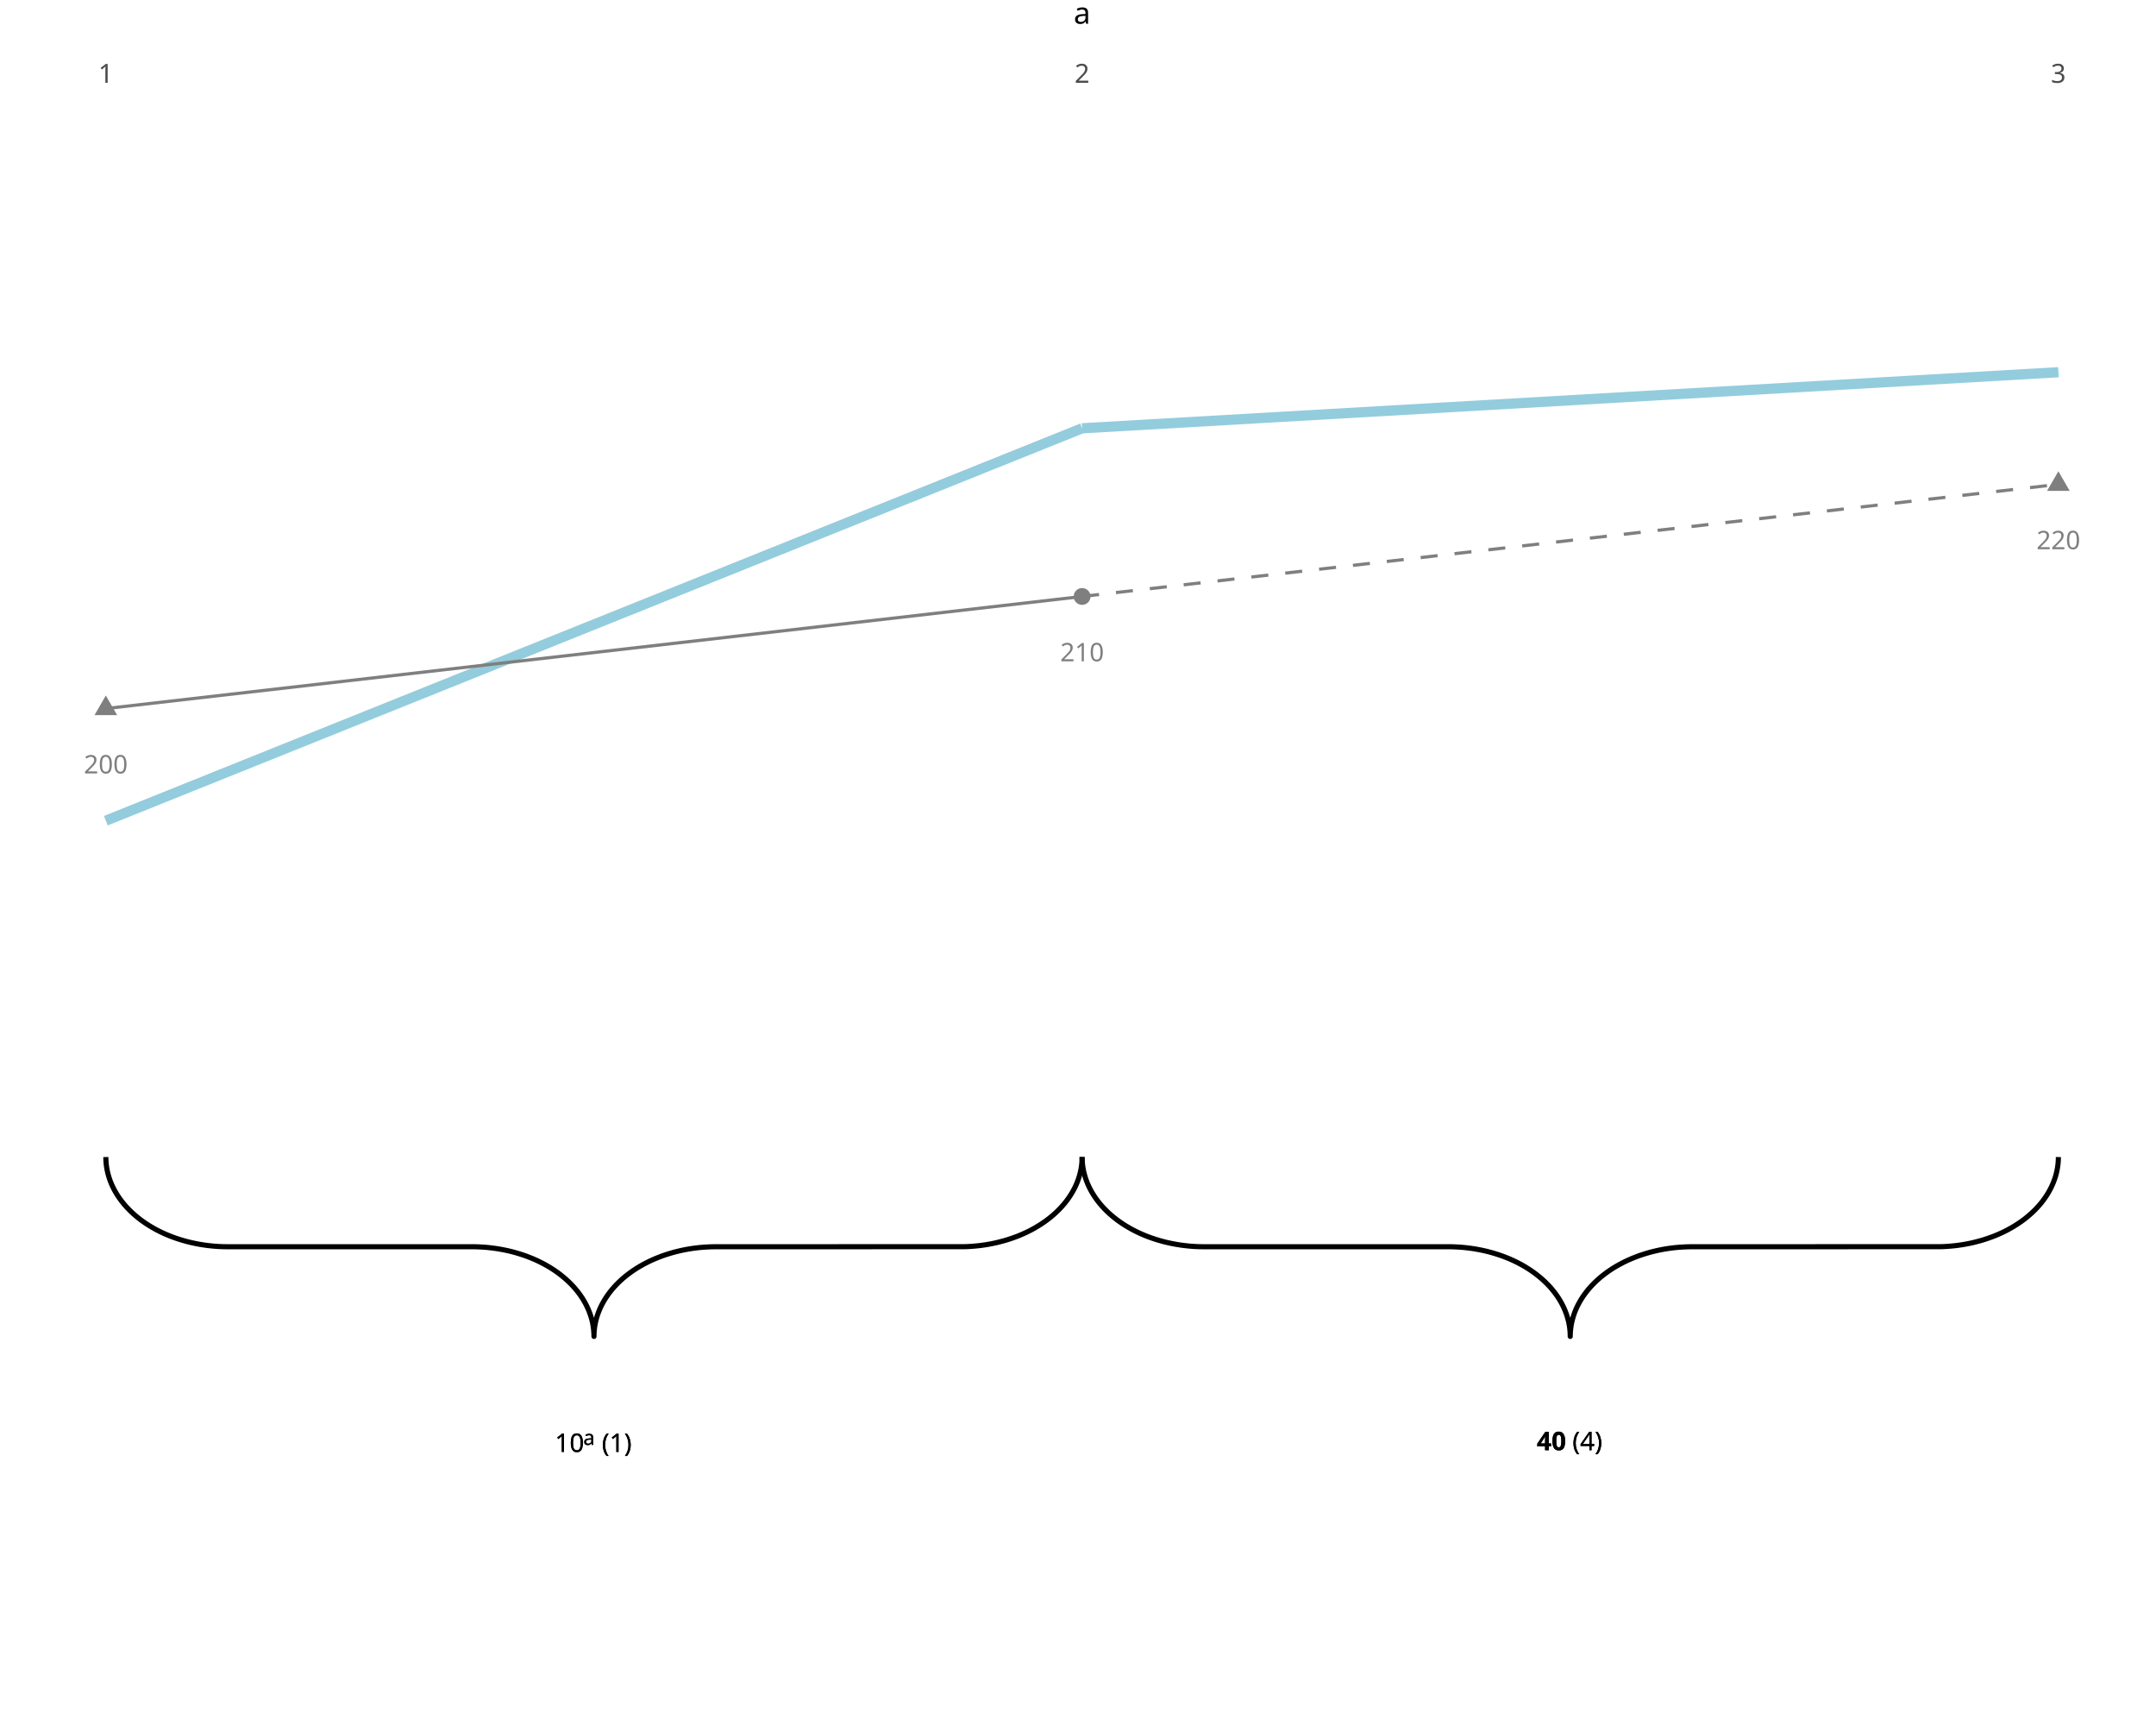
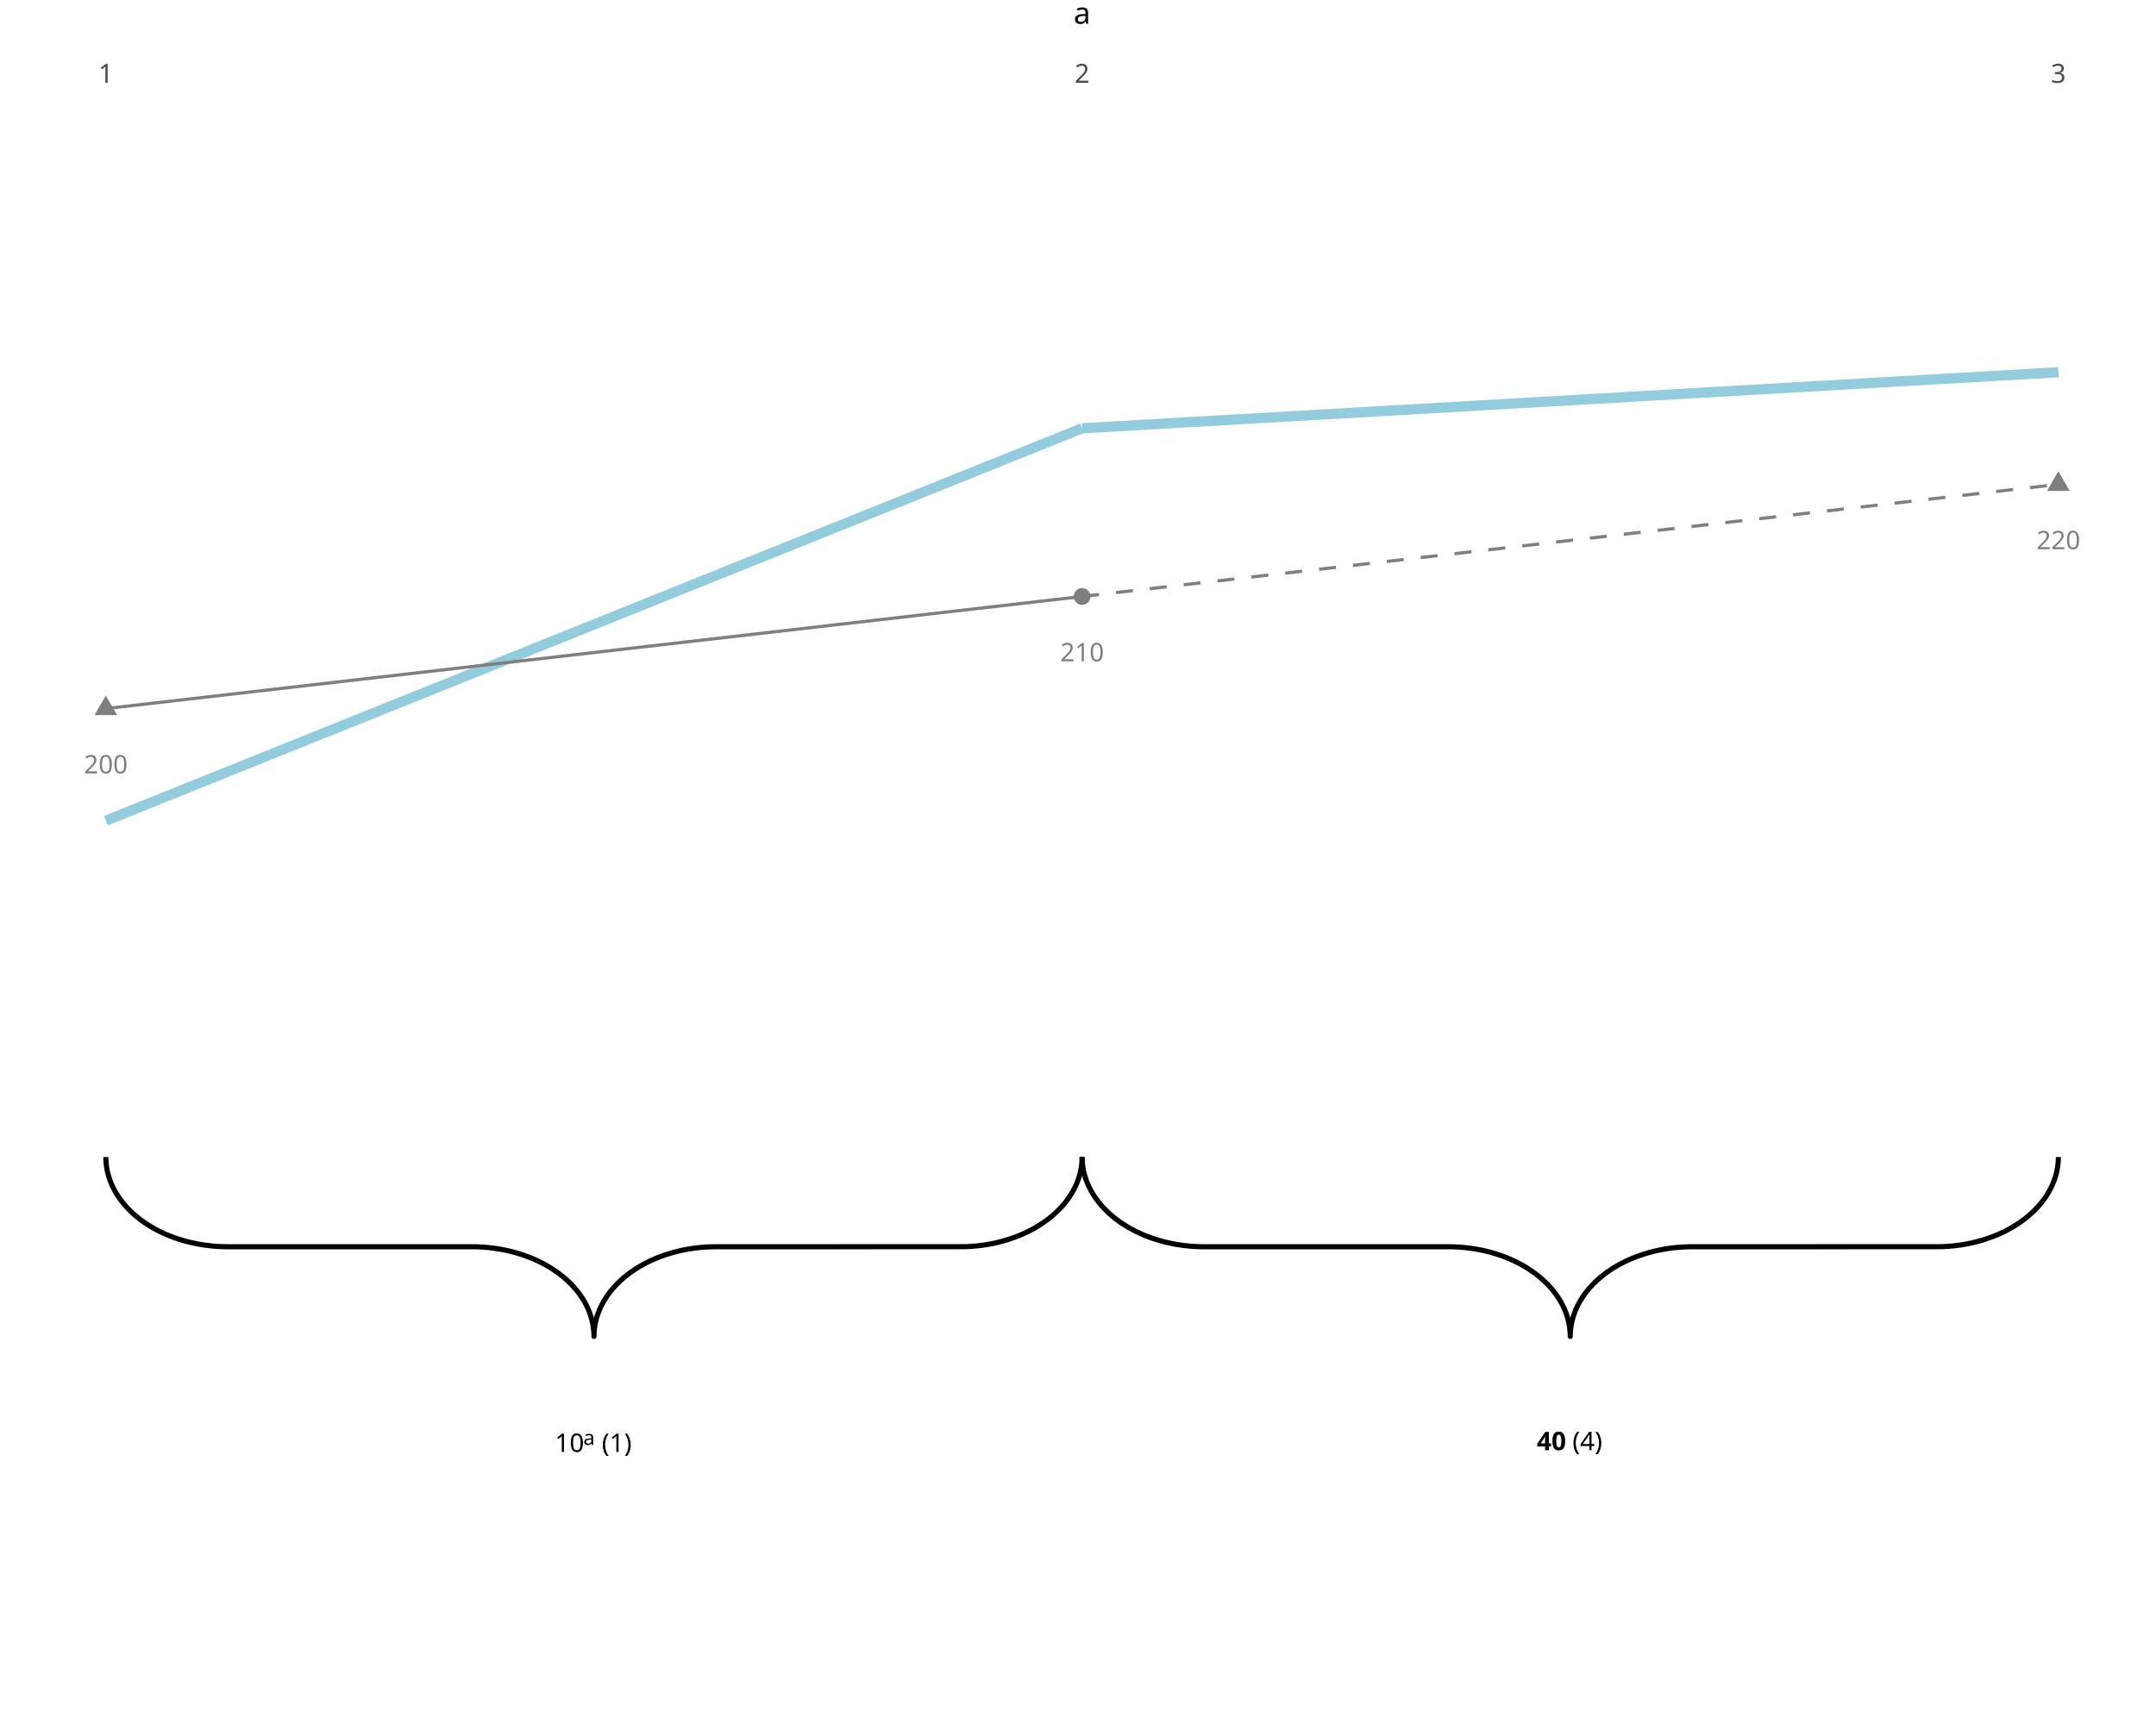
<svg xmlns="http://www.w3.org/2000/svg" class="svglite" data-engine-version="2.0" width="720.00pt" height="576.00pt" viewBox="0 0 720.00 576.00">
  <defs>
    <style type="text/css">
    .svglite line, .svglite polyline, .svglite polygon, .svglite path, .svglite rect, .svglite circle {
      fill: none;
      stroke: #000000;
      stroke-linecap: round;
      stroke-linejoin: round;
      stroke-miterlimit: 10.00;
    }
  </style>
  </defs>
  <rect width="100%" height="100%" style="stroke: none; fill: #FFFFFF;" />
  <defs>
    <clipPath id="cpMC4wMHw3MjAuMDB8MC4wMHw1NzYuMDA=">
      <rect x="0.00" y="0.00" width="720.00" height="576.00" />
    </clipPath>
  </defs>
  <g clip-path="url(#cpMC4wMHw3MjAuMDB8MC4wMHw1NzYuMDA=)">
    <polyline points="35.34,386.35 35.35,386.83 35.39,387.77 35.47,388.71 35.59,389.66 35.75,390.59 35.96,391.53 36.20,392.46 36.48,393.38 36.80,394.29 37.16,395.20 37.56,396.10 38.00,396.99 38.48,397.87 38.99,398.74 39.54,399.59 40.13,400.43 40.75,401.26 41.41,402.07 42.10,402.87 42.83,403.65 43.59,404.41 44.38,405.16 45.20,405.88 46.06,406.59 46.94,407.28 47.85,407.94 48.79,408.59 49.76,409.21 50.76,409.81 51.78,410.39 52.82,410.94 53.89,411.47 54.98,411.97 56.09,412.45 57.22,412.90 58.37,413.32 59.54,413.72 60.72,414.09 61.92,414.43 63.14,414.75 64.36,415.03 65.60,415.29 66.85,415.52 68.11,415.72 69.37,415.89 70.64,416.03 71.92,416.15 73.20,416.23 74.49,416.28 75.77,416.30 158.57,416.31 159.85,416.35 161.14,416.42 162.42,416.51 163.69,416.64 164.96,416.80 166.22,416.98 167.48,417.20 168.72,417.44 169.95,417.71 171.17,418.01 172.38,418.34 173.57,418.70 174.74,419.08 175.90,419.49 177.04,419.93 178.16,420.39 179.27,420.88 180.34,421.40 181.40,421.94 182.43,422.50 183.44,423.09 184.42,423.70 185.38,424.34 186.31,424.99 187.20,425.67 188.07,426.37 188.91,427.08 189.72,427.82 190.50,428.57 191.24,429.34 191.95,430.13 192.63,430.94 193.27,431.76 193.87,432.59 194.44,433.44 194.97,434.30 195.47,435.17 195.92,436.06 196.34,436.95 196.72,437.86 197.06,438.77 197.36,439.69 197.63,440.61 197.85,441.54 198.03,442.48 198.17,443.42 198.27,444.36 198.34,445.31 198.36,446.25 198.36,446.25 198.36,445.78 198.40,444.83 198.48,443.89 198.60,442.95 198.77,442.01 198.97,441.08 199.21,440.15 199.49,439.23 199.82,438.31 200.18,437.40 200.58,436.50 201.01,435.62 201.49,434.74 202.00,433.87 202.55,433.02 203.14,432.17 203.76,431.35 204.42,430.53 205.11,429.74 205.84,428.96 206.60,428.19 207.39,427.45 208.21,426.72 209.07,426.01 209.95,425.33 210.87,424.66 211.81,424.02 212.78,423.39 213.77,422.80 214.79,422.22 215.84,421.67 216.90,421.14 217.99,420.64 219.11,420.16 220.24,419.71 221.39,419.28 222.55,418.89 223.74,418.52 224.94,418.17 226.15,417.86 227.38,417.57 228.61,417.31 229.86,417.08 231.12,416.88 232.39,416.71 233.66,416.57 234.94,416.46 236.22,416.38 237.50,416.33 238.79,416.30 321.58,416.29 322.87,416.26 324.15,416.19 325.43,416.09 326.71,415.97 327.97,415.81 329.24,415.63 330.49,415.41 331.73,415.17 332.96,414.90 334.18,414.59 335.39,414.27 336.58,413.91 337.76,413.52 338.92,413.11 340.06,412.68 341.18,412.21 342.28,411.72 343.36,411.21 344.41,410.67 345.45,410.10 346.45,409.51 347.44,408.90 348.39,408.27 349.32,407.61 350.22,406.94 351.09,406.24 351.93,405.52 352.73,404.79 353.51,404.03 354.25,403.26 354.96,402.47 355.64,401.67 356.28,400.85 356.88,400.01 357.45,399.17 357.98,398.30 358.48,397.43 358.94,396.55 359.36,395.65 359.74,394.75 360.08,393.84 360.38,392.92 360.64,391.99 360.86,391.06 361.05,390.13 361.19,389.19 361.29,388.24 361.35,387.30 361.37,386.35 361.37,386.35 " style="stroke-width: 1.71; stroke-linecap: butt;" />
    <polyline points="361.37,386.35 361.37,386.83 361.42,387.77 361.50,388.71 361.62,389.66 361.78,390.59 361.98,391.53 362.23,392.46 362.51,393.38 362.83,394.29 363.19,395.20 363.59,396.10 364.03,396.99 364.50,397.87 365.02,398.74 365.57,399.59 366.15,400.43 366.78,401.26 367.43,402.07 368.13,402.87 368.85,403.65 369.61,404.41 370.40,405.16 371.23,405.88 372.08,406.59 372.97,407.28 373.88,407.94 374.82,408.59 375.79,409.21 376.79,409.81 377.81,410.39 378.85,410.94 379.92,411.47 381.01,411.97 382.12,412.45 383.25,412.90 384.40,413.32 385.57,413.72 386.75,414.09 387.95,414.43 389.16,414.75 390.39,415.03 391.63,415.29 392.88,415.52 394.13,415.72 395.40,415.89 396.67,416.03 397.95,416.15 399.23,416.23 400.52,416.28 401.80,416.30 484.60,416.31 485.88,416.35 487.16,416.42 488.44,416.51 489.72,416.64 490.99,416.80 492.25,416.98 493.50,417.20 494.75,417.44 495.98,417.71 497.20,418.01 498.40,418.34 499.60,418.70 500.77,419.08 501.93,419.49 503.07,419.93 504.19,420.39 505.29,420.88 506.37,421.40 507.43,421.94 508.46,422.50 509.47,423.09 510.45,423.70 511.41,424.34 512.33,424.99 513.23,425.67 514.10,426.37 514.94,427.08 515.75,427.82 516.52,428.57 517.27,429.34 517.98,430.13 518.65,430.94 519.29,431.76 519.90,432.59 520.47,433.44 521.00,434.30 521.49,435.17 521.95,436.06 522.37,436.95 522.75,437.86 523.09,438.77 523.39,439.69 523.65,440.61 523.88,441.54 524.06,442.48 524.20,443.42 524.30,444.36 524.36,445.31 524.38,446.25 524.38,446.25 524.39,445.78 524.43,444.83 524.51,443.89 524.63,442.95 524.79,442.01 525.00,441.08 525.24,440.15 525.52,439.23 525.84,438.31 526.20,437.40 526.60,436.50 527.04,435.62 527.52,434.74 528.03,433.87 528.58,433.02 529.17,432.17 529.79,431.35 530.45,430.53 531.14,429.74 531.87,428.96 532.63,428.19 533.42,427.45 534.24,426.72 535.10,426.01 535.98,425.33 536.89,424.66 537.84,424.02 538.80,423.39 539.80,422.80 540.82,422.22 541.86,421.67 542.93,421.14 544.02,420.64 545.13,420.16 546.26,419.71 547.41,419.28 548.58,418.89 549.76,418.52 550.96,418.17 552.18,417.86 553.40,417.57 554.64,417.31 555.89,417.08 557.15,416.88 558.41,416.71 559.68,416.57 560.96,416.46 562.24,416.38 563.53,416.33 564.82,416.30 647.61,416.29 648.89,416.26 650.18,416.19 651.46,416.09 652.73,415.97 654.00,415.81 655.26,415.63 656.52,415.41 657.76,415.17 658.99,414.90 660.21,414.59 661.42,414.27 662.61,413.91 663.79,413.52 664.94,413.11 666.08,412.68 667.21,412.21 668.31,411.72 669.39,411.21 670.44,410.67 671.47,410.10 672.48,409.51 673.46,408.90 674.42,408.27 675.35,407.61 676.25,406.94 677.12,406.24 677.95,405.52 678.76,404.79 679.54,404.03 680.28,403.26 680.99,402.47 681.67,401.67 682.31,400.85 682.91,400.01 683.48,399.17 684.01,398.30 684.51,397.43 684.96,396.55 685.38,395.65 685.76,394.75 686.10,393.84 686.41,392.92 686.67,391.99 686.89,391.06 687.07,390.13 687.21,389.19 687.32,388.24 687.38,387.30 687.40,386.35 687.40,386.35 " style="stroke-width: 1.71; stroke-linecap: butt;" />
    <text x="185.31" y="484.83" style="font-size: 8.54px; font-family: sans;" textLength="9.50px" lengthAdjust="spacingAndGlyphs">10</text>
    <text x="194.80" y="482.48" style="font-size: 6.83px; font-family: sans;" textLength="3.80px" lengthAdjust="spacingAndGlyphs">a</text>
    <text x="200.97" y="484.83" style="font-size: 8.54px; font-family: sans;" textLength="10.43px" lengthAdjust="spacingAndGlyphs">(1)</text>
    <text x="513.23" y="484.24" style="font-size: 8.54px; font-weight: bold; font-family: sans;" textLength="9.50px" lengthAdjust="spacingAndGlyphs">40</text>
    <text x="525.10" y="484.24" style="font-size: 8.54px; font-family: sans;" textLength="10.43px" lengthAdjust="spacingAndGlyphs">(4)</text>
-     <text x="185.31" y="484.83" style="font-size: 8.54px; font-family: sans;" textLength="9.50px" lengthAdjust="spacingAndGlyphs">10</text>
-     <text x="194.80" y="482.48" style="font-size: 6.83px; font-family: sans;" textLength="3.80px" lengthAdjust="spacingAndGlyphs">a</text>
-     <text x="200.97" y="484.83" style="font-size: 8.54px; font-family: sans;" textLength="10.43px" lengthAdjust="spacingAndGlyphs">(1)</text>
-     <text x="513.23" y="484.24" style="font-size: 8.54px; font-weight: bold; font-family: sans;" textLength="9.50px" lengthAdjust="spacingAndGlyphs">40</text>
-     <text x="525.10" y="484.24" style="font-size: 8.54px; font-family: sans;" textLength="10.43px" lengthAdjust="spacingAndGlyphs">(4)</text>
    <line x1="35.34" y1="274.04" x2="361.37" y2="143.01" style="stroke-width: 3.41; stroke: #93CDDD; stroke-linecap: butt;" />
    <line x1="361.37" y1="143.01" x2="687.40" y2="124.29" style="stroke-width: 3.41; stroke: #93CDDD; stroke-linecap: butt;" />
    <polygon points="35.34,232.24 39.12,238.79 31.56,238.79 " style="stroke-width: 0.71; stroke: none; fill: #7F7F7F;" />
    <circle cx="361.37" cy="199.17" r="2.81" style="stroke-width: 0.71; stroke: none; fill: #7F7F7F;" />
    <polygon points="687.40,157.36 691.18,163.91 683.62,163.91 " style="stroke-width: 0.71; stroke: none; fill: #7F7F7F;" />
    <text x="35.34" y="258.26" text-anchor="middle" style="font-size: 8.54px; fill: #7F7F7F; font-family: sans;" textLength="14.24px" lengthAdjust="spacingAndGlyphs">200</text>
    <text x="361.37" y="220.82" text-anchor="middle" style="font-size: 8.54px; fill: #7F7F7F; font-family: sans;" textLength="14.24px" lengthAdjust="spacingAndGlyphs">210</text>
    <text x="687.40" y="183.39" text-anchor="middle" style="font-size: 8.54px; fill: #7F7F7F; font-family: sans;" textLength="14.24px" lengthAdjust="spacingAndGlyphs">220</text>
    <line x1="35.34" y1="236.60" x2="361.37" y2="199.17" style="stroke-width: 1.07; stroke: #7F7F7F; stroke-linecap: butt;" />
    <line x1="361.37" y1="199.17" x2="687.40" y2="161.73" style="stroke-width: 1.07; stroke: #7F7F7F; stroke-dasharray: 5.69,5.69; stroke-linecap: butt;" />
    <text x="35.34" y="27.64" text-anchor="middle" style="font-size: 8.80px; fill: #4D4D4D; font-family: sans;" textLength="4.89px" lengthAdjust="spacingAndGlyphs">1</text>
    <text x="361.37" y="27.64" text-anchor="middle" style="font-size: 8.80px; fill: #4D4D4D; font-family: sans;" textLength="4.89px" lengthAdjust="spacingAndGlyphs">2</text>
    <text x="687.40" y="27.64" text-anchor="middle" style="font-size: 8.80px; fill: #4D4D4D; font-family: sans;" textLength="4.89px" lengthAdjust="spacingAndGlyphs">3</text>
    <text x="361.37" y="7.92" text-anchor="middle" style="font-size: 10.00px; font-family: sans;" textLength="5.56px" lengthAdjust="spacingAndGlyphs">a</text>
    <text x="361.37" y="18.72" text-anchor="middle" style="font-size: 10.00px; font-family: sans;" textLength="2.78px" lengthAdjust="spacingAndGlyphs"> </text>
  </g>
</svg>
